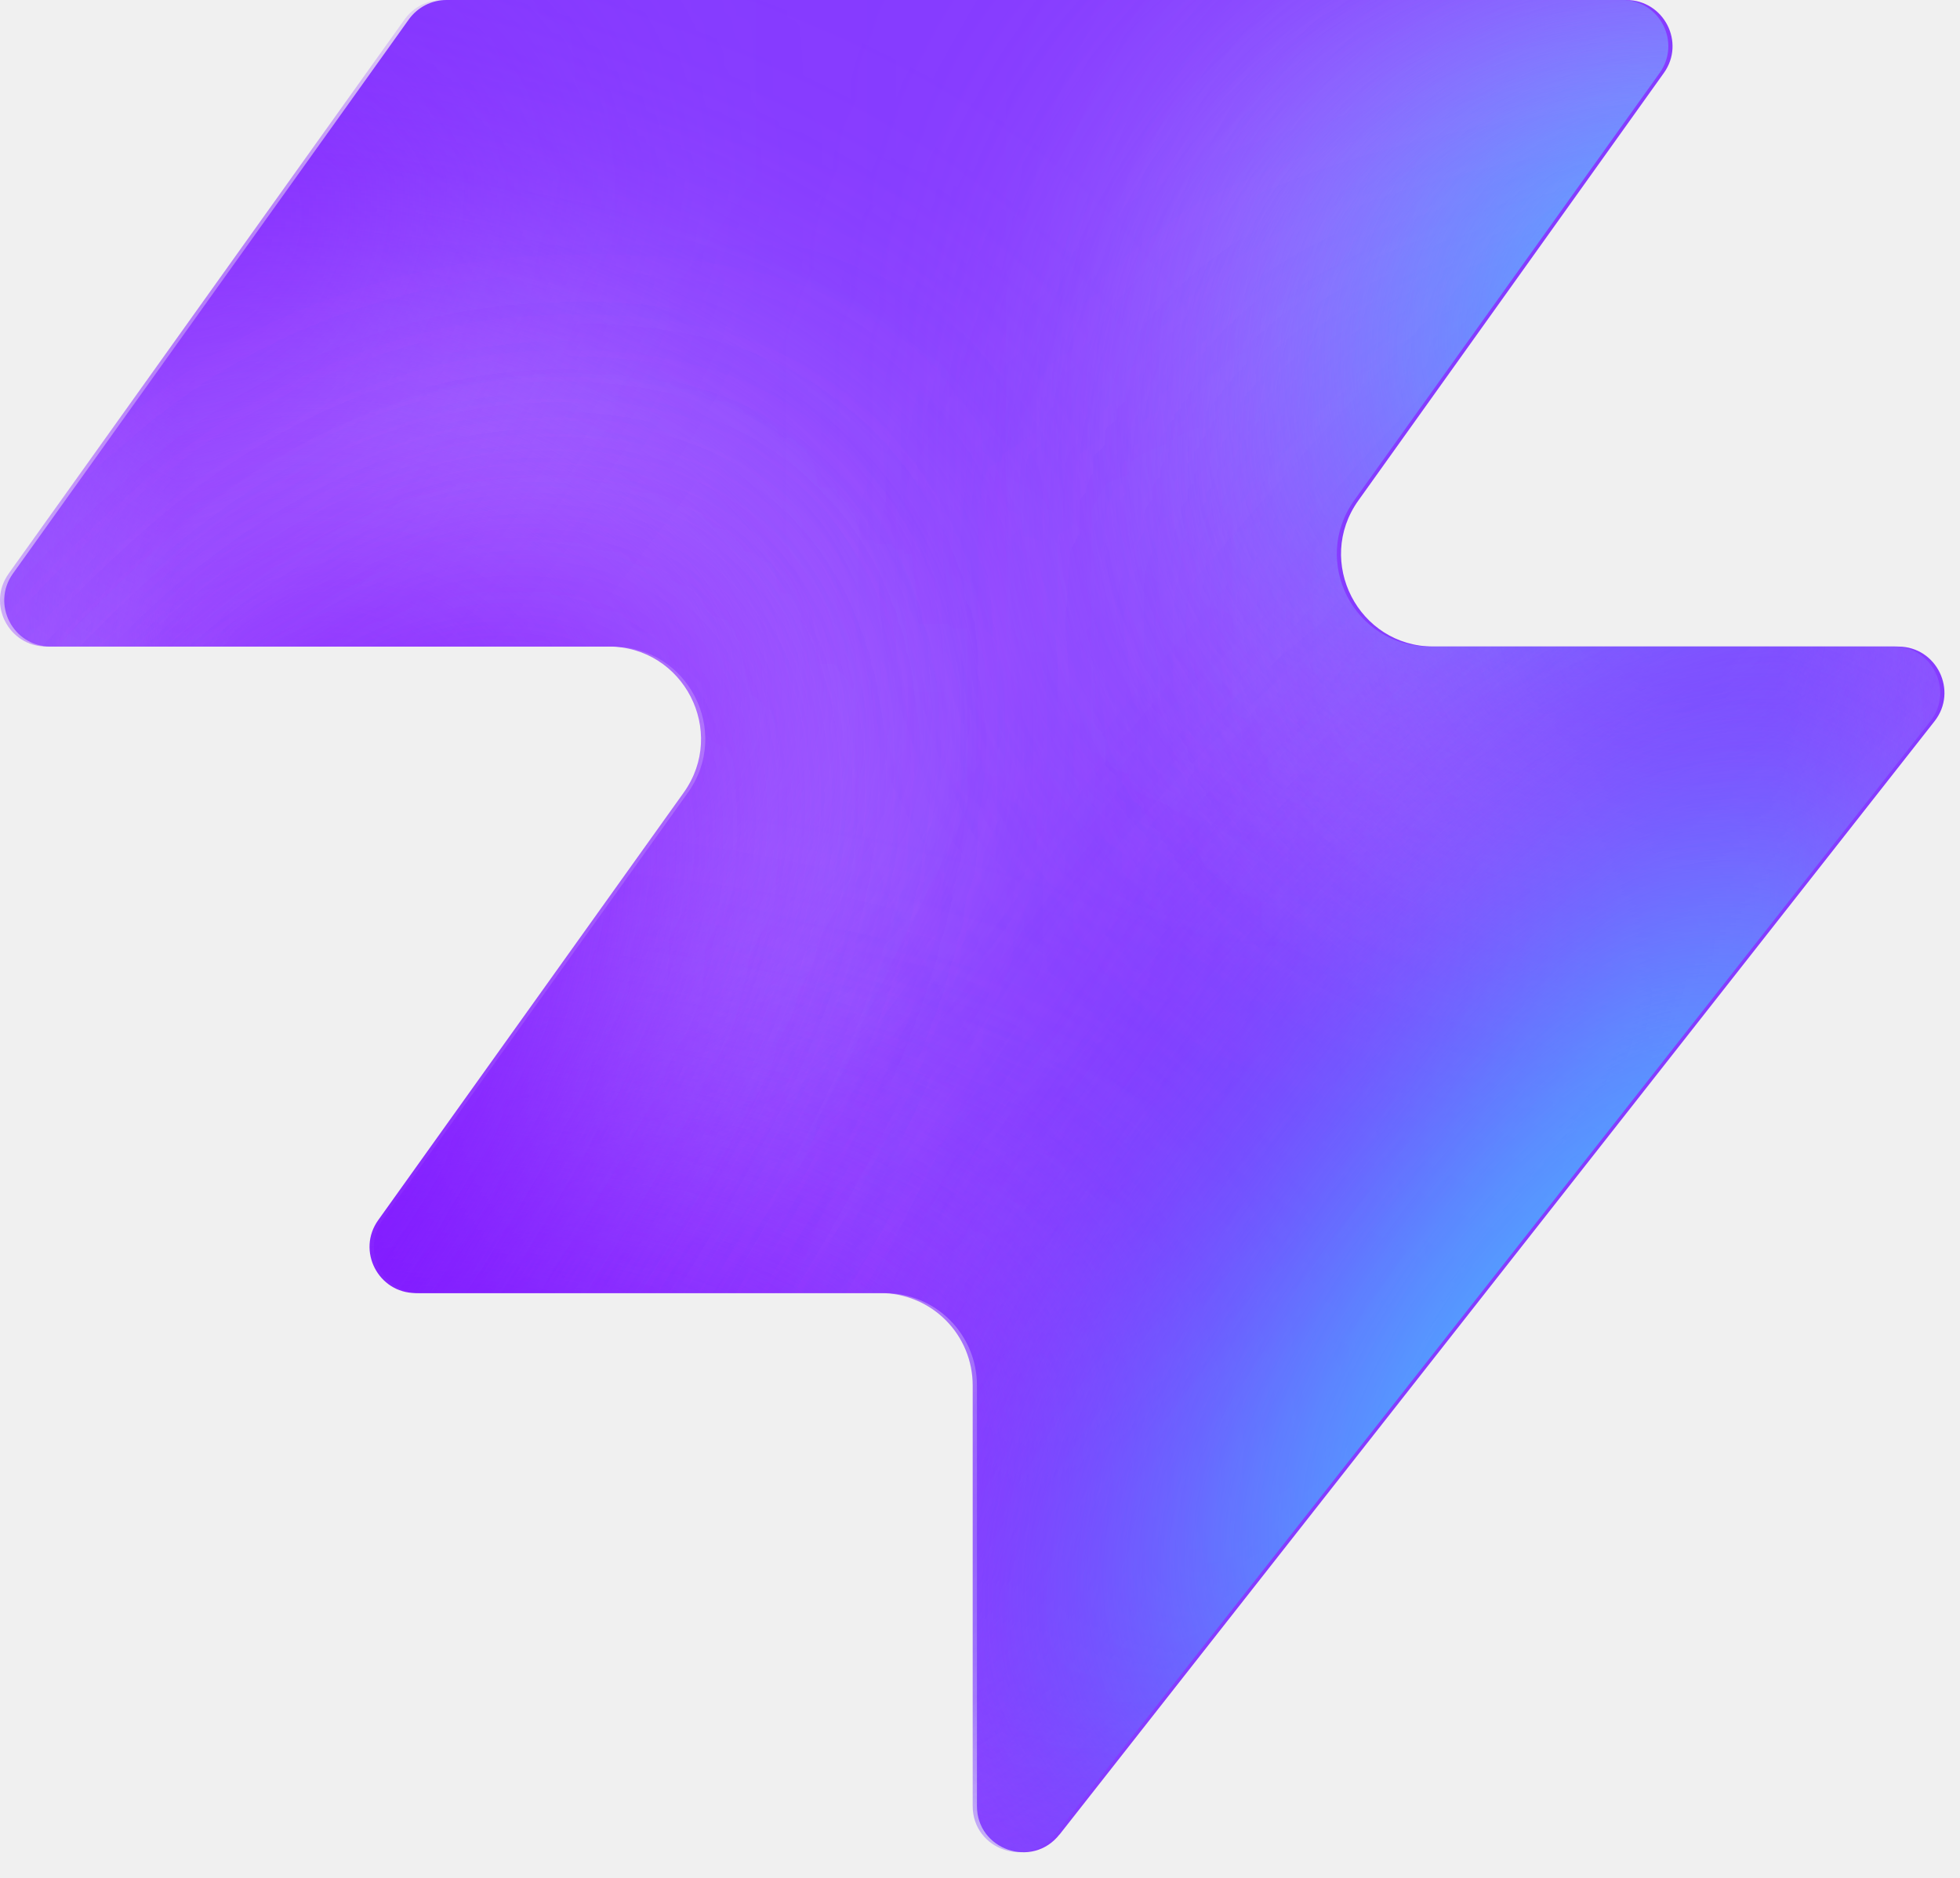
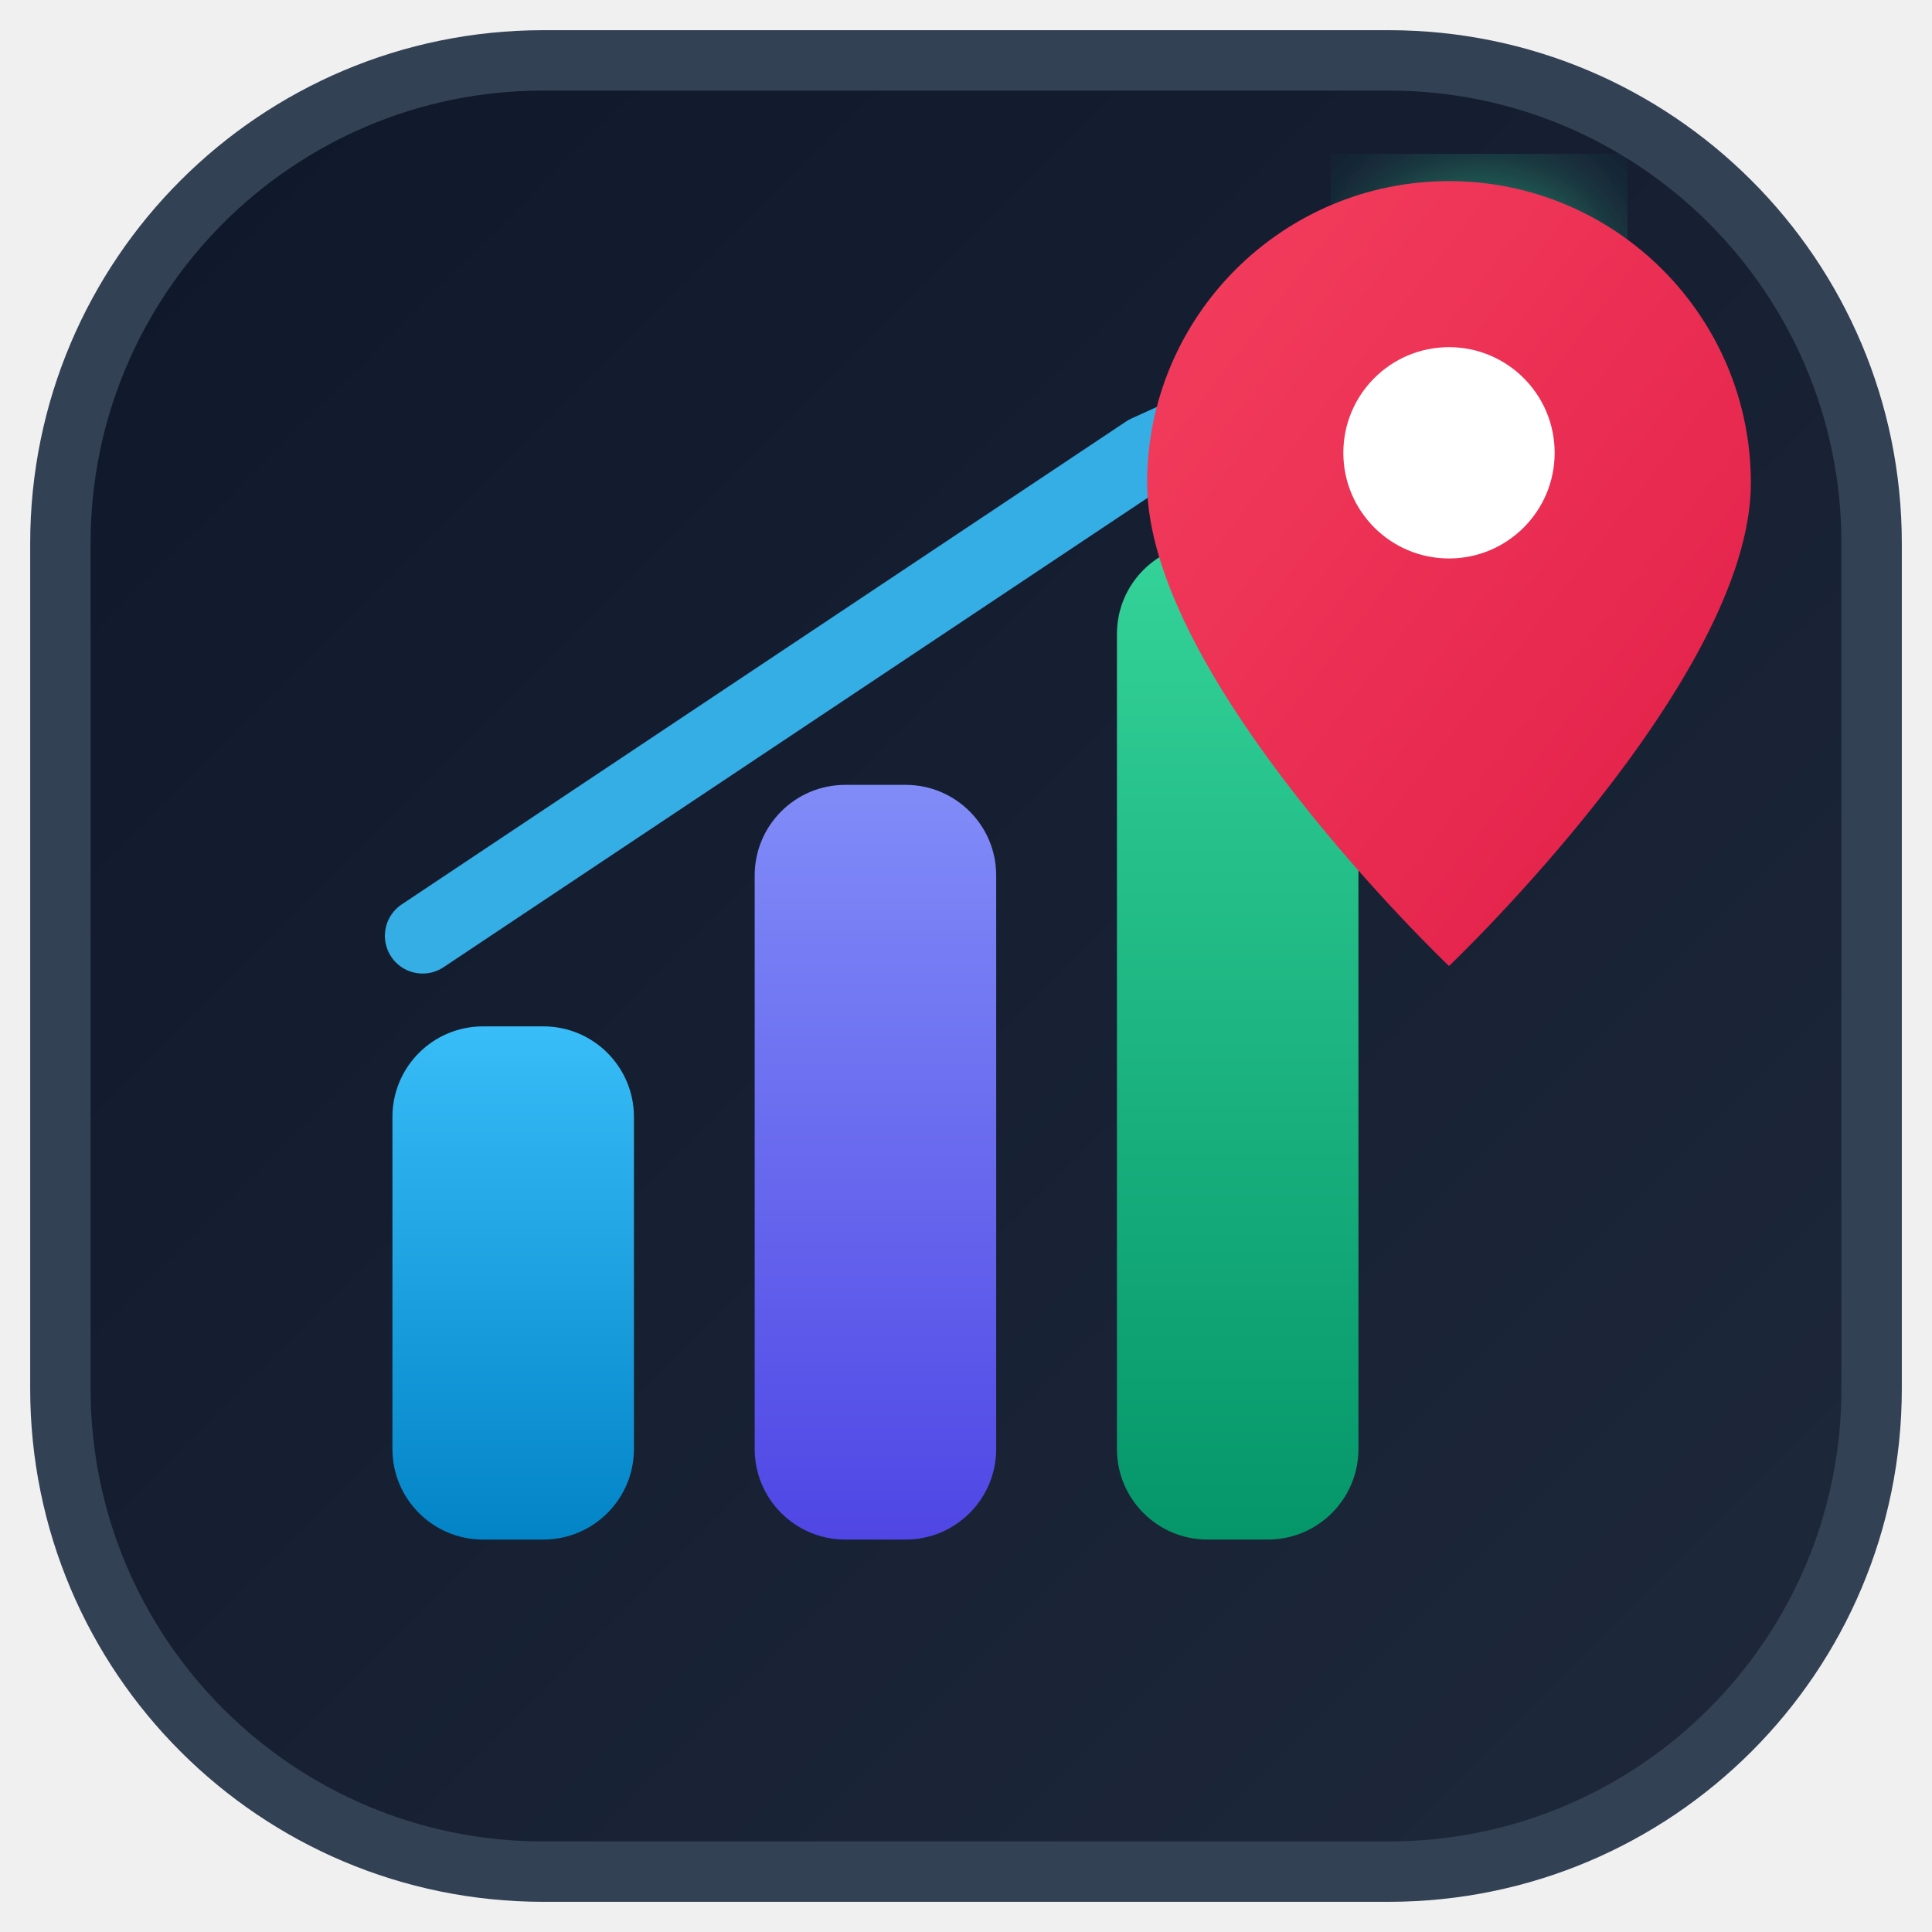
- <svg xmlns="http://www.w3.org/2000/svg" width="48" height="46" fill="none" viewBox="0 0 48 46">
-   <path fill="#863bff" d="M25.946 44.938c-.664.845-2.021.375-2.021-.698V33.937a2.26 2.26 0 0 0-2.262-2.262H10.287c-.92 0-1.456-1.04-.92-1.788l7.48-10.471c1.07-1.497 0-3.578-1.842-3.578H1.237c-.92 0-1.456-1.04-.92-1.788L10.013.474c.214-.297.556-.474.92-.474h28.894c.92 0 1.456 1.04.92 1.788l-7.48 10.471c-1.07 1.498 0 3.579 1.842 3.579h11.377c.943 0 1.473 1.088.89 1.83L25.947 44.94z" style="fill:#863bff;fill:color(display-p3 .525 .23 1);fill-opacity:1" />
-   <mask id="a" width="48" height="46" x="0" y="0" maskUnits="userSpaceOnUse" style="mask-type:alpha">
-     <path fill="#000" d="M25.842 44.938c-.664.844-2.021.375-2.021-.698V33.937a2.26 2.26 0 0 0-2.262-2.262H10.183c-.92 0-1.456-1.04-.92-1.788l7.48-10.471c1.07-1.498 0-3.579-1.842-3.579H1.133c-.92 0-1.456-1.04-.92-1.787L9.91.473c.214-.297.556-.474.92-.474h28.894c.92 0 1.456 1.04.92 1.788l-7.48 10.471c-1.07 1.498 0 3.578 1.842 3.578h11.377c.943 0 1.473 1.088.89 1.832L25.843 44.94z" style="fill:#000;fill-opacity:1" />
-   </mask>
-   <g mask="url(#a)">
-     <g filter="url(#b)">
-       <ellipse cx="5.508" cy="14.704" fill="#ede6ff" rx="5.508" ry="14.704" style="fill:#ede6ff;fill:color(display-p3 .927 .903 1);fill-opacity:1" transform="matrix(.00324 1 1 -.00324 -4.47 31.516)" />
-     </g>
-     <g filter="url(#c)">
-       <ellipse cx="10.399" cy="29.851" fill="#ede6ff" rx="10.399" ry="29.851" style="fill:#ede6ff;fill:color(display-p3 .927 .903 1);fill-opacity:1" transform="matrix(.00324 1 1 -.00324 -39.328 7.883)" />
-     </g>
-     <g filter="url(#d)">
-       <ellipse cx="5.508" cy="30.487" fill="#7e14ff" rx="5.508" ry="30.487" style="fill:#7e14ff;fill:color(display-p3 .492 .077 1);fill-opacity:1" transform="rotate(89.814 -25.913 -14.639)scale(1 -1)" />
-     </g>
-     <g filter="url(#e)">
-       <ellipse cx="5.508" cy="30.599" fill="#7e14ff" rx="5.508" ry="30.599" style="fill:#7e14ff;fill:color(display-p3 .492 .077 1);fill-opacity:1" transform="rotate(89.814 -32.644 -3.334)scale(1 -1)" />
-     </g>
-     <g filter="url(#f)">
-       <ellipse cx="5.508" cy="30.599" fill="#7e14ff" rx="5.508" ry="30.599" style="fill:#7e14ff;fill:color(display-p3 .492 .077 1);fill-opacity:1" transform="matrix(.00324 1 1 -.00324 -34.34 30.47)" />
-     </g>
-     <g filter="url(#g)">
-       <ellipse cx="14.072" cy="22.078" fill="#ede6ff" rx="14.072" ry="22.078" style="fill:#ede6ff;fill:color(display-p3 .927 .903 1);fill-opacity:1" transform="rotate(93.35 24.506 48.493)scale(-1 1)" />
-     </g>
-     <g filter="url(#h)">
-       <ellipse cx="3.47" cy="21.501" fill="#7e14ff" rx="3.47" ry="21.501" style="fill:#7e14ff;fill:color(display-p3 .492 .077 1);fill-opacity:1" transform="rotate(89.009 28.708 47.59)scale(-1 1)" />
-     </g>
-     <g filter="url(#i)">
-       <ellipse cx="3.47" cy="21.501" fill="#7e14ff" rx="3.47" ry="21.501" style="fill:#7e14ff;fill:color(display-p3 .492 .077 1);fill-opacity:1" transform="rotate(89.009 28.708 47.59)scale(-1 1)" />
-     </g>
-     <g filter="url(#j)">
-       <ellipse cx=".387" cy="8.972" fill="#7e14ff" rx="4.407" ry="29.108" style="fill:#7e14ff;fill:color(display-p3 .492 .077 1);fill-opacity:1" transform="rotate(39.51 .387 8.972)" />
-     </g>
-     <g filter="url(#k)">
-       <ellipse cx="47.523" cy="-6.092" fill="#7e14ff" rx="4.407" ry="29.108" style="fill:#7e14ff;fill:color(display-p3 .492 .077 1);fill-opacity:1" transform="rotate(37.892 47.523 -6.092)" />
-     </g>
-     <g filter="url(#l)">
-       <ellipse cx="41.412" cy="6.333" fill="#47bfff" rx="5.971" ry="9.665" style="fill:#47bfff;fill:color(display-p3 .28 .748 1);fill-opacity:1" transform="rotate(37.892 41.412 6.333)" />
-     </g>
-     <g filter="url(#m)">
-       <ellipse cx="-1.879" cy="38.332" fill="#7e14ff" rx="4.407" ry="29.108" style="fill:#7e14ff;fill:color(display-p3 .492 .077 1);fill-opacity:1" transform="rotate(37.892 -1.88 38.332)" />
-     </g>
-     <g filter="url(#n)">
-       <ellipse cx="-1.879" cy="38.332" fill="#7e14ff" rx="4.407" ry="29.108" style="fill:#7e14ff;fill:color(display-p3 .492 .077 1);fill-opacity:1" transform="rotate(37.892 -1.88 38.332)" />
-     </g>
-     <g filter="url(#o)">
-       <ellipse cx="35.651" cy="29.907" fill="#7e14ff" rx="4.407" ry="29.108" style="fill:#7e14ff;fill:color(display-p3 .492 .077 1);fill-opacity:1" transform="rotate(37.892 35.651 29.907)" />
-     </g>
-     <g filter="url(#p)">
-       <ellipse cx="38.418" cy="32.4" fill="#47bfff" rx="5.971" ry="15.297" style="fill:#47bfff;fill:color(display-p3 .28 .748 1);fill-opacity:1" transform="rotate(37.892 38.418 32.4)" />
-     </g>
-   </g>
+ <svg xmlns="http://www.w3.org/2000/svg" viewBox="0 0 64 64" width="64" height="64" fill="none">
  <defs>
-     <filter id="b" width="60.045" height="41.654" x="-19.77" y="16.149" color-interpolation-filters="sRGB" filterUnits="userSpaceOnUse">
-       <feFlood flood-opacity="0" result="BackgroundImageFix" />
-       <feBlend in="SourceGraphic" in2="BackgroundImageFix" result="shape" />
-       <feGaussianBlur result="effect1_foregroundBlur_2002_17158" stdDeviation="7.659" />
-     </filter>
-     <filter id="c" width="90.34" height="51.437" x="-54.613" y="-7.533" color-interpolation-filters="sRGB" filterUnits="userSpaceOnUse">
-       <feFlood flood-opacity="0" result="BackgroundImageFix" />
-       <feBlend in="SourceGraphic" in2="BackgroundImageFix" result="shape" />
-       <feGaussianBlur result="effect1_foregroundBlur_2002_17158" stdDeviation="7.659" />
-     </filter>
-     <filter id="d" width="79.355" height="29.4" x="-49.64" y="2.03" color-interpolation-filters="sRGB" filterUnits="userSpaceOnUse">
-       <feFlood flood-opacity="0" result="BackgroundImageFix" />
-       <feBlend in="SourceGraphic" in2="BackgroundImageFix" result="shape" />
-       <feGaussianBlur result="effect1_foregroundBlur_2002_17158" stdDeviation="4.596" />
-     </filter>
-     <filter id="e" width="79.579" height="29.4" x="-45.045" y="20.029" color-interpolation-filters="sRGB" filterUnits="userSpaceOnUse">
-       <feFlood flood-opacity="0" result="BackgroundImageFix" />
-       <feBlend in="SourceGraphic" in2="BackgroundImageFix" result="shape" />
-       <feGaussianBlur result="effect1_foregroundBlur_2002_17158" stdDeviation="4.596" />
-     </filter>
-     <filter id="f" width="79.579" height="29.4" x="-43.513" y="21.178" color-interpolation-filters="sRGB" filterUnits="userSpaceOnUse">
-       <feFlood flood-opacity="0" result="BackgroundImageFix" />
-       <feBlend in="SourceGraphic" in2="BackgroundImageFix" result="shape" />
-       <feGaussianBlur result="effect1_foregroundBlur_2002_17158" stdDeviation="4.596" />
-     </filter>
-     <filter id="g" width="74.749" height="58.852" x="15.756" y="-17.901" color-interpolation-filters="sRGB" filterUnits="userSpaceOnUse">
-       <feFlood flood-opacity="0" result="BackgroundImageFix" />
-       <feBlend in="SourceGraphic" in2="BackgroundImageFix" result="shape" />
-       <feGaussianBlur result="effect1_foregroundBlur_2002_17158" stdDeviation="7.659" />
-     </filter>
-     <filter id="h" width="61.377" height="25.362" x="23.548" y="2.284" color-interpolation-filters="sRGB" filterUnits="userSpaceOnUse">
-       <feFlood flood-opacity="0" result="BackgroundImageFix" />
-       <feBlend in="SourceGraphic" in2="BackgroundImageFix" result="shape" />
-       <feGaussianBlur result="effect1_foregroundBlur_2002_17158" stdDeviation="4.596" />
-     </filter>
-     <filter id="i" width="61.377" height="25.362" x="23.548" y="2.284" color-interpolation-filters="sRGB" filterUnits="userSpaceOnUse">
-       <feFlood flood-opacity="0" result="BackgroundImageFix" />
-       <feBlend in="SourceGraphic" in2="BackgroundImageFix" result="shape" />
-       <feGaussianBlur result="effect1_foregroundBlur_2002_17158" stdDeviation="4.596" />
-     </filter>
-     <filter id="j" width="56.045" height="63.649" x="-27.636" y="-22.853" color-interpolation-filters="sRGB" filterUnits="userSpaceOnUse">
-       <feFlood flood-opacity="0" result="BackgroundImageFix" />
-       <feBlend in="SourceGraphic" in2="BackgroundImageFix" result="shape" />
-       <feGaussianBlur result="effect1_foregroundBlur_2002_17158" stdDeviation="4.596" />
-     </filter>
-     <filter id="k" width="54.814" height="64.646" x="20.116" y="-38.415" color-interpolation-filters="sRGB" filterUnits="userSpaceOnUse">
-       <feFlood flood-opacity="0" result="BackgroundImageFix" />
-       <feBlend in="SourceGraphic" in2="BackgroundImageFix" result="shape" />
-       <feGaussianBlur result="effect1_foregroundBlur_2002_17158" stdDeviation="4.596" />
-     </filter>
-     <filter id="l" width="33.541" height="35.313" x="24.641" y="-11.323" color-interpolation-filters="sRGB" filterUnits="userSpaceOnUse">
-       <feFlood flood-opacity="0" result="BackgroundImageFix" />
-       <feBlend in="SourceGraphic" in2="BackgroundImageFix" result="shape" />
-       <feGaussianBlur result="effect1_foregroundBlur_2002_17158" stdDeviation="4.596" />
-     </filter>
-     <filter id="m" width="54.814" height="64.646" x="-29.286" y="6.009" color-interpolation-filters="sRGB" filterUnits="userSpaceOnUse">
-       <feFlood flood-opacity="0" result="BackgroundImageFix" />
-       <feBlend in="SourceGraphic" in2="BackgroundImageFix" result="shape" />
-       <feGaussianBlur result="effect1_foregroundBlur_2002_17158" stdDeviation="4.596" />
-     </filter>
-     <filter id="n" width="54.814" height="64.646" x="-29.286" y="6.009" color-interpolation-filters="sRGB" filterUnits="userSpaceOnUse">
-       <feFlood flood-opacity="0" result="BackgroundImageFix" />
-       <feBlend in="SourceGraphic" in2="BackgroundImageFix" result="shape" />
-       <feGaussianBlur result="effect1_foregroundBlur_2002_17158" stdDeviation="4.596" />
-     </filter>
-     <filter id="o" width="54.814" height="64.646" x="8.244" y="-2.416" color-interpolation-filters="sRGB" filterUnits="userSpaceOnUse">
-       <feFlood flood-opacity="0" result="BackgroundImageFix" />
-       <feBlend in="SourceGraphic" in2="BackgroundImageFix" result="shape" />
-       <feGaussianBlur result="effect1_foregroundBlur_2002_17158" stdDeviation="4.596" />
-     </filter>
-     <filter id="p" width="39.409" height="43.623" x="18.713" y="10.588" color-interpolation-filters="sRGB" filterUnits="userSpaceOnUse">
-       <feFlood flood-opacity="0" result="BackgroundImageFix" />
-       <feBlend in="SourceGraphic" in2="BackgroundImageFix" result="shape" />
-       <feGaussianBlur result="effect1_foregroundBlur_2002_17158" stdDeviation="4.596" />
+     <linearGradient id="bgGrad" x1="0%" y1="0%" x2="100%" y2="100%">
+       <stop offset="0%" stop-color="#0f172a" />
+       <stop offset="100%" stop-color="#1e293b" />
+     </linearGradient>
+     <linearGradient id="bar1" x1="0%" y1="100%" x2="0%" y2="0%">
+       <stop offset="0%" stop-color="#0284c7" />
+       <stop offset="100%" stop-color="#38bdf8" />
+     </linearGradient>
+     <linearGradient id="bar2" x1="0%" y1="100%" x2="0%" y2="0%">
+       <stop offset="0%" stop-color="#4f46e5" />
+       <stop offset="100%" stop-color="#818cf8" />
+     </linearGradient>
+     <linearGradient id="bar3" x1="0%" y1="100%" x2="0%" y2="0%">
+       <stop offset="0%" stop-color="#059669" />
+       <stop offset="100%" stop-color="#34d399" />
+     </linearGradient>
+     <linearGradient id="pinGrad" x1="0%" y1="0%" x2="100%" y2="100%">
+       <stop offset="0%" stop-color="#f43f5e" />
+       <stop offset="100%" stop-color="#e11d48" />
+     </linearGradient>
+     <filter id="glow" x="-20%" y="-20%" width="140%" height="140%">
+       <feGaussianBlur stdDeviation="2" result="blur" />
+       <feComposite in="SourceGraphic" in2="blur" operator="over" />
    </filter>
  </defs>
+   <rect x="2" y="2" width="60" height="60" rx="16" fill="url(#bgGrad)" stroke="#334155" stroke-width="2" />
+   <rect x="13" y="34" width="8" height="17" rx="3" fill="url(#bar1)" />
+   <rect x="25" y="26" width="8" height="25" rx="3" fill="url(#bar2)" />
+   <rect x="37" y="18" width="8" height="33" rx="3" fill="url(#bar3)" />
+   <path d="M14 31 L26 23 L38 15 L49 10" stroke="#38bdf8" stroke-width="2.5" stroke-linecap="round" stroke-linejoin="round" opacity="0.9" />
+   <circle cx="49" cy="10" r="3.5" fill="#34d399" filter="url(#glow)" />
+   <g transform="translate(34, 4)">
+     <path d="M14 2 C8.48 2 4 6.48 4 12 C4 18.5 14 28 14 28 C14 28 24 18.5 24 12 C24 6.48 19.52 2 14 2 Z" fill="url(#pinGrad)" />
+     <circle cx="14" cy="11" r="3.5" fill="#ffffff" />
+   </g>
</svg>
